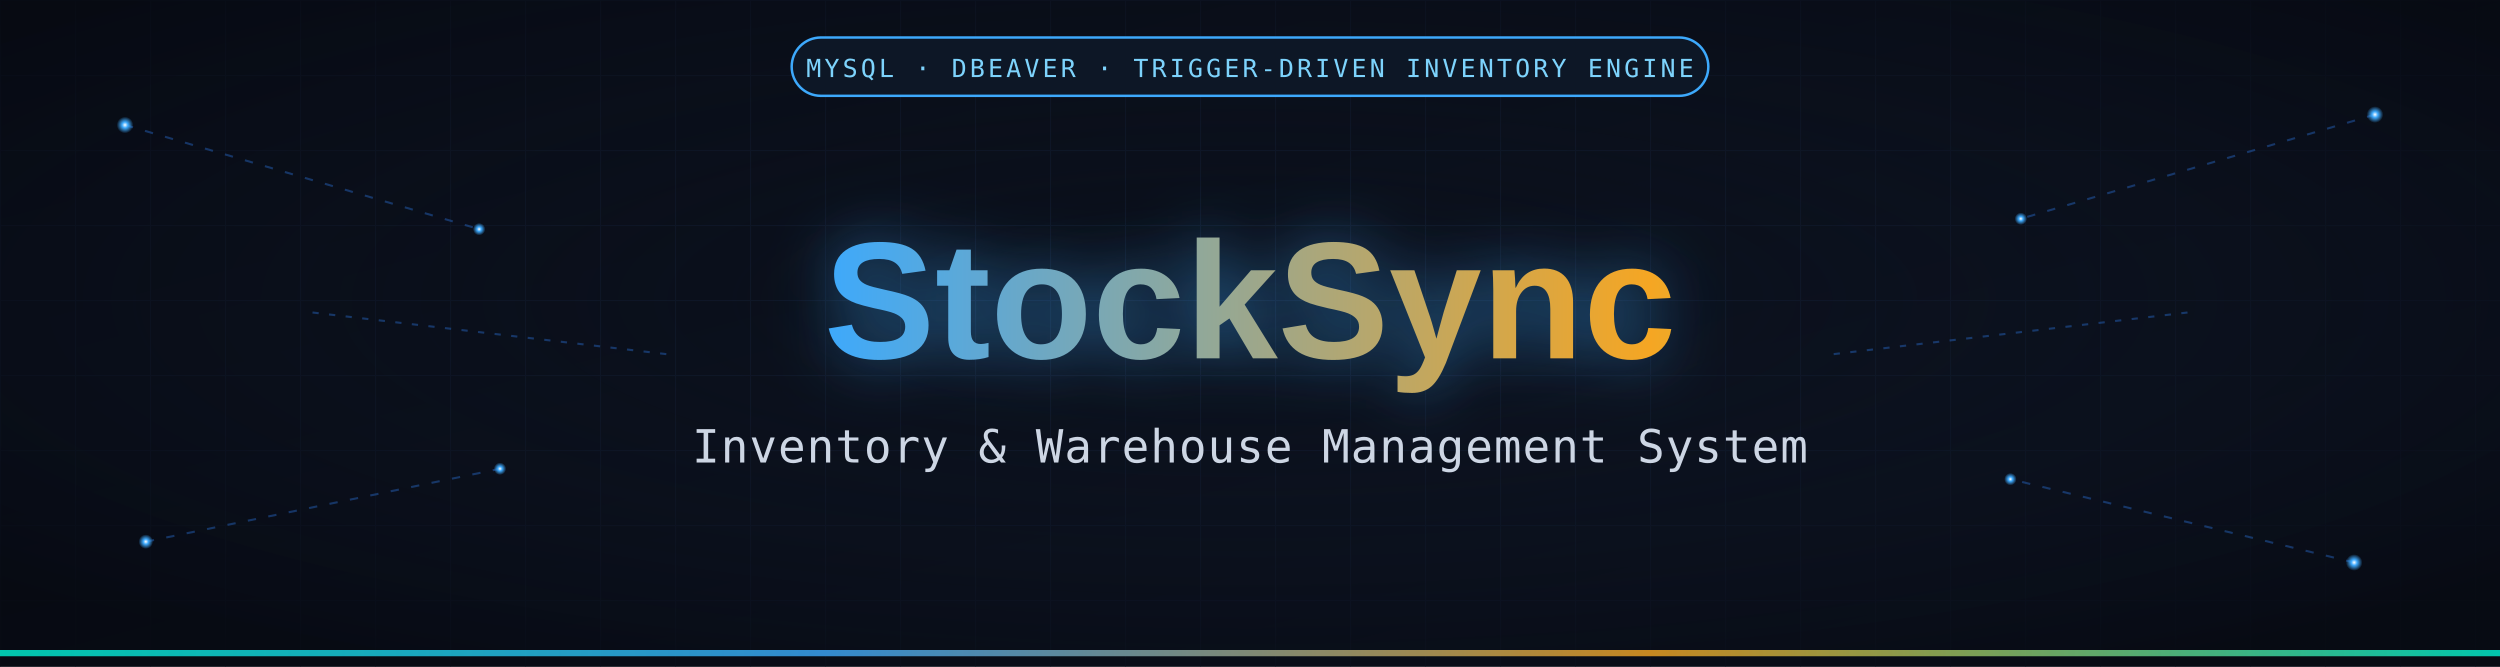
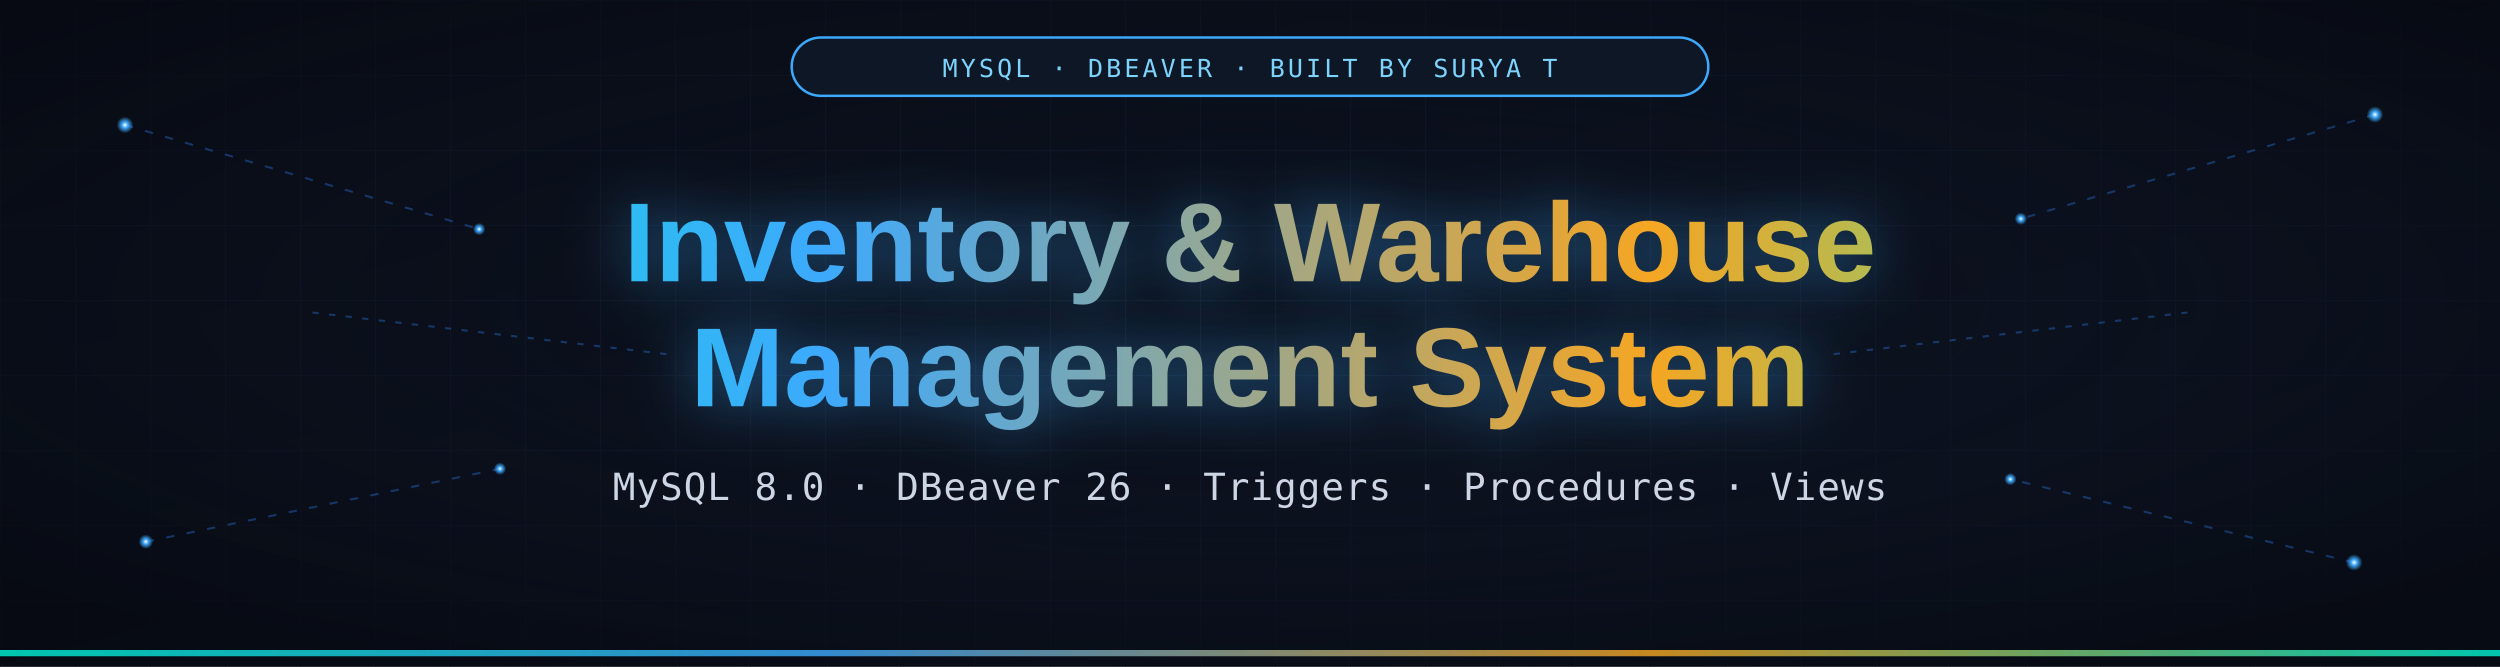
<svg xmlns="http://www.w3.org/2000/svg" viewBox="0 0 1200 320">
  <defs>
    <linearGradient id="bgGrad" x1="0%" y1="0%" x2="100%" y2="100%">
      <stop offset="0%" stop-color="#070a12" />
      <stop offset="100%" stop-color="#0d1320" />
    </linearGradient>
    <linearGradient id="titleGrad" gradientUnits="userSpaceOnUse" x1="0" y1="0" x2="1200" y2="0" spreadMethod="repeat">
      <stop offset="0%" stop-color="#00F5D4" />
      <stop offset="33%" stop-color="#3DA9FC" />
      <stop offset="66%" stop-color="#F5A623" />
      <stop offset="100%" stop-color="#00F5D4" />
      <animateTransform attributeName="gradientTransform" type="translate" from="0 0" to="1200 0" dur="6s" repeatCount="indefinite" />
    </linearGradient>
    <radialGradient id="nodeGlow" cx="50%" cy="50%" r="50%">
      <stop offset="0%" stop-color="#ffffff" />
      <stop offset="35%" stop-color="#3DA9FC" />
      <stop offset="100%" stop-color="#3DA9FC" stop-opacity="0" />
    </radialGradient>
    <radialGradient id="vign" cx="50%" cy="45%" r="65%">
      <stop offset="0%" stop-color="#101a2e" stop-opacity="0" />
      <stop offset="100%" stop-color="#070a12" stop-opacity="0.9" />
    </radialGradient>
    <filter id="bigBlur" x="-80%" y="-80%" width="260%" height="260%">
      <feGaussianBlur stdDeviation="14" />
    </filter>
    <pattern id="grid" width="36" height="36" patternUnits="userSpaceOnUse">
      <path d="M36 0H0V36" fill="none" stroke="#16213a" stroke-width="1" />
    </pattern>
  </defs>
  <rect width="1200" height="320" fill="url(#bgGrad)" />
  <rect width="1200" height="320" fill="url(#grid)" opacity="0.5" />
  <rect width="1200" height="320" fill="url(#vign)" />
  <g stroke="#2f81f7" stroke-width="1" opacity="0.35">
    <path d="M60,60 L230,110" stroke-dasharray="4 6">
      <animate attributeName="stroke-dashoffset" values="0;-20" dur="2.4s" repeatCount="indefinite" />
    </path>
    <path d="M1140,55 L970,105" stroke-dasharray="4 6">
      <animate attributeName="stroke-dashoffset" values="0;-20" dur="2.1s" repeatCount="indefinite" />
    </path>
    <path d="M70,260 L240,225" stroke-dasharray="4 6">
      <animate attributeName="stroke-dashoffset" values="0;-20" dur="2.7s" repeatCount="indefinite" />
    </path>
    <path d="M1130,270 L965,230" stroke-dasharray="4 6">
      <animate attributeName="stroke-dashoffset" values="0;-20" dur="1.9s" repeatCount="indefinite" />
    </path>
    <path d="M150,150 L320,170" stroke-dasharray="3 5">
      <animate attributeName="stroke-dashoffset" values="0;-16" dur="2.3s" repeatCount="indefinite" />
    </path>
    <path d="M1050,150 L880,170" stroke-dasharray="3 5">
      <animate attributeName="stroke-dashoffset" values="0;-16" dur="2.5s" repeatCount="indefinite" />
    </path>
  </g>
  <g>
    <circle cx="60" cy="60" r="4" fill="url(#nodeGlow)">
      <animate attributeName="opacity" values="0.2;1;0.2" dur="2.4s" repeatCount="indefinite" />
    </circle>
    <circle cx="230" cy="110" r="3" fill="url(#nodeGlow)">
      <animate attributeName="opacity" values="0.3;1;0.3" dur="1.8s" begin="0.3s" repeatCount="indefinite" />
    </circle>
    <circle cx="1140" cy="55" r="4" fill="url(#nodeGlow)">
      <animate attributeName="opacity" values="0.2;1;0.2" dur="2.1s" begin="0.6s" repeatCount="indefinite" />
    </circle>
    <circle cx="970" cy="105" r="3" fill="url(#nodeGlow)">
      <animate attributeName="opacity" values="0.3;1;0.3" dur="2.6s" begin="0.2s" repeatCount="indefinite" />
    </circle>
    <circle cx="70" cy="260" r="3.5" fill="url(#nodeGlow)">
      <animate attributeName="opacity" values="0.2;1;0.2" dur="2.7s" begin="0.9s" repeatCount="indefinite" />
    </circle>
    <circle cx="240" cy="225" r="3" fill="url(#nodeGlow)">
      <animate attributeName="opacity" values="0.3;1;0.3" dur="1.9s" begin="0.4s" repeatCount="indefinite" />
    </circle>
    <circle cx="1130" cy="270" r="4" fill="url(#nodeGlow)">
      <animate attributeName="opacity" values="0.2;1;0.2" dur="2.2s" begin="0.7s" repeatCount="indefinite" />
    </circle>
    <circle cx="965" cy="230" r="3" fill="url(#nodeGlow)">
      <animate attributeName="opacity" values="0.3;1;0.3" dur="2.5s" begin="0.5s" repeatCount="indefinite" />
    </circle>
  </g>
  <g>
    <rect x="380" y="18" width="440" height="28" rx="14" fill="#0d1726" stroke="#3DA9FC" stroke-width="1.2">
      <animate attributeName="stroke-opacity" values="0.4;1;0.4" dur="2.4s" repeatCount="indefinite" />
    </rect>
-     <text x="600" y="37" text-anchor="middle" font-family="JetBrains Mono, Consolas, monospace" font-size="12" letter-spacing="1.5" fill="#7dd3fc">MYSQL · DBEAVER · TRIGGER-DRIVEN INVENTORY ENGINE</text>
+     <text x="600" y="37" text-anchor="middle" font-family="JetBrains Mono, Consolas, monospace" font-size="12" letter-spacing="1.5" fill="#7dd3fc">MYSQL · DBEAVER · BUILT BY SURYA T</text>
  </g>
-   <text x="600" y="172" text-anchor="middle" font-family="Verdana, Arial, sans-serif" font-weight="900" font-size="80" fill="#3DA9FC" filter="url(#bigBlur)" opacity="0.55">StockSync</text>
-   <text x="600" y="172" text-anchor="middle" font-family="Verdana, Arial, sans-serif" font-weight="900" font-size="80" fill="url(#titleGrad)">StockSync</text>
-   <text x="600" y="222" text-anchor="middle" font-family="Consolas, 'JetBrains Mono', monospace" font-size="22" fill="#cdd6e4" letter-spacing="0.5">Inventory &amp; Warehouse Management System</text>
+   <text x="600" y="135" text-anchor="middle" font-family="Verdana, Arial, sans-serif" font-weight="900" font-size="54" fill="#3DA9FC" filter="url(#bigBlur)" opacity="0.55">Inventory &amp; Warehouse</text>
+   <text x="600" y="195" text-anchor="middle" font-family="Verdana, Arial, sans-serif" font-weight="900" font-size="54" fill="#3DA9FC" filter="url(#bigBlur)" opacity="0.55">Management System</text>
+   <text x="600" y="135" text-anchor="middle" font-family="Verdana, Arial, sans-serif" font-weight="900" font-size="54" fill="url(#titleGrad)">Inventory &amp; Warehouse</text>
+   <text x="600" y="195" text-anchor="middle" font-family="Verdana, Arial, sans-serif" font-weight="900" font-size="54" fill="url(#titleGrad)">Management System</text>
+   <text x="600" y="240" text-anchor="middle" font-family="Consolas, 'JetBrains Mono', monospace" font-size="18" fill="#cdd6e4" letter-spacing="0.5">MySQL 8.0 · DBeaver 26 · Triggers · Procedures · Views</text>
  <rect y="312" width="1200" height="3" fill="url(#titleGrad)" opacity="0.8" />
</svg>
